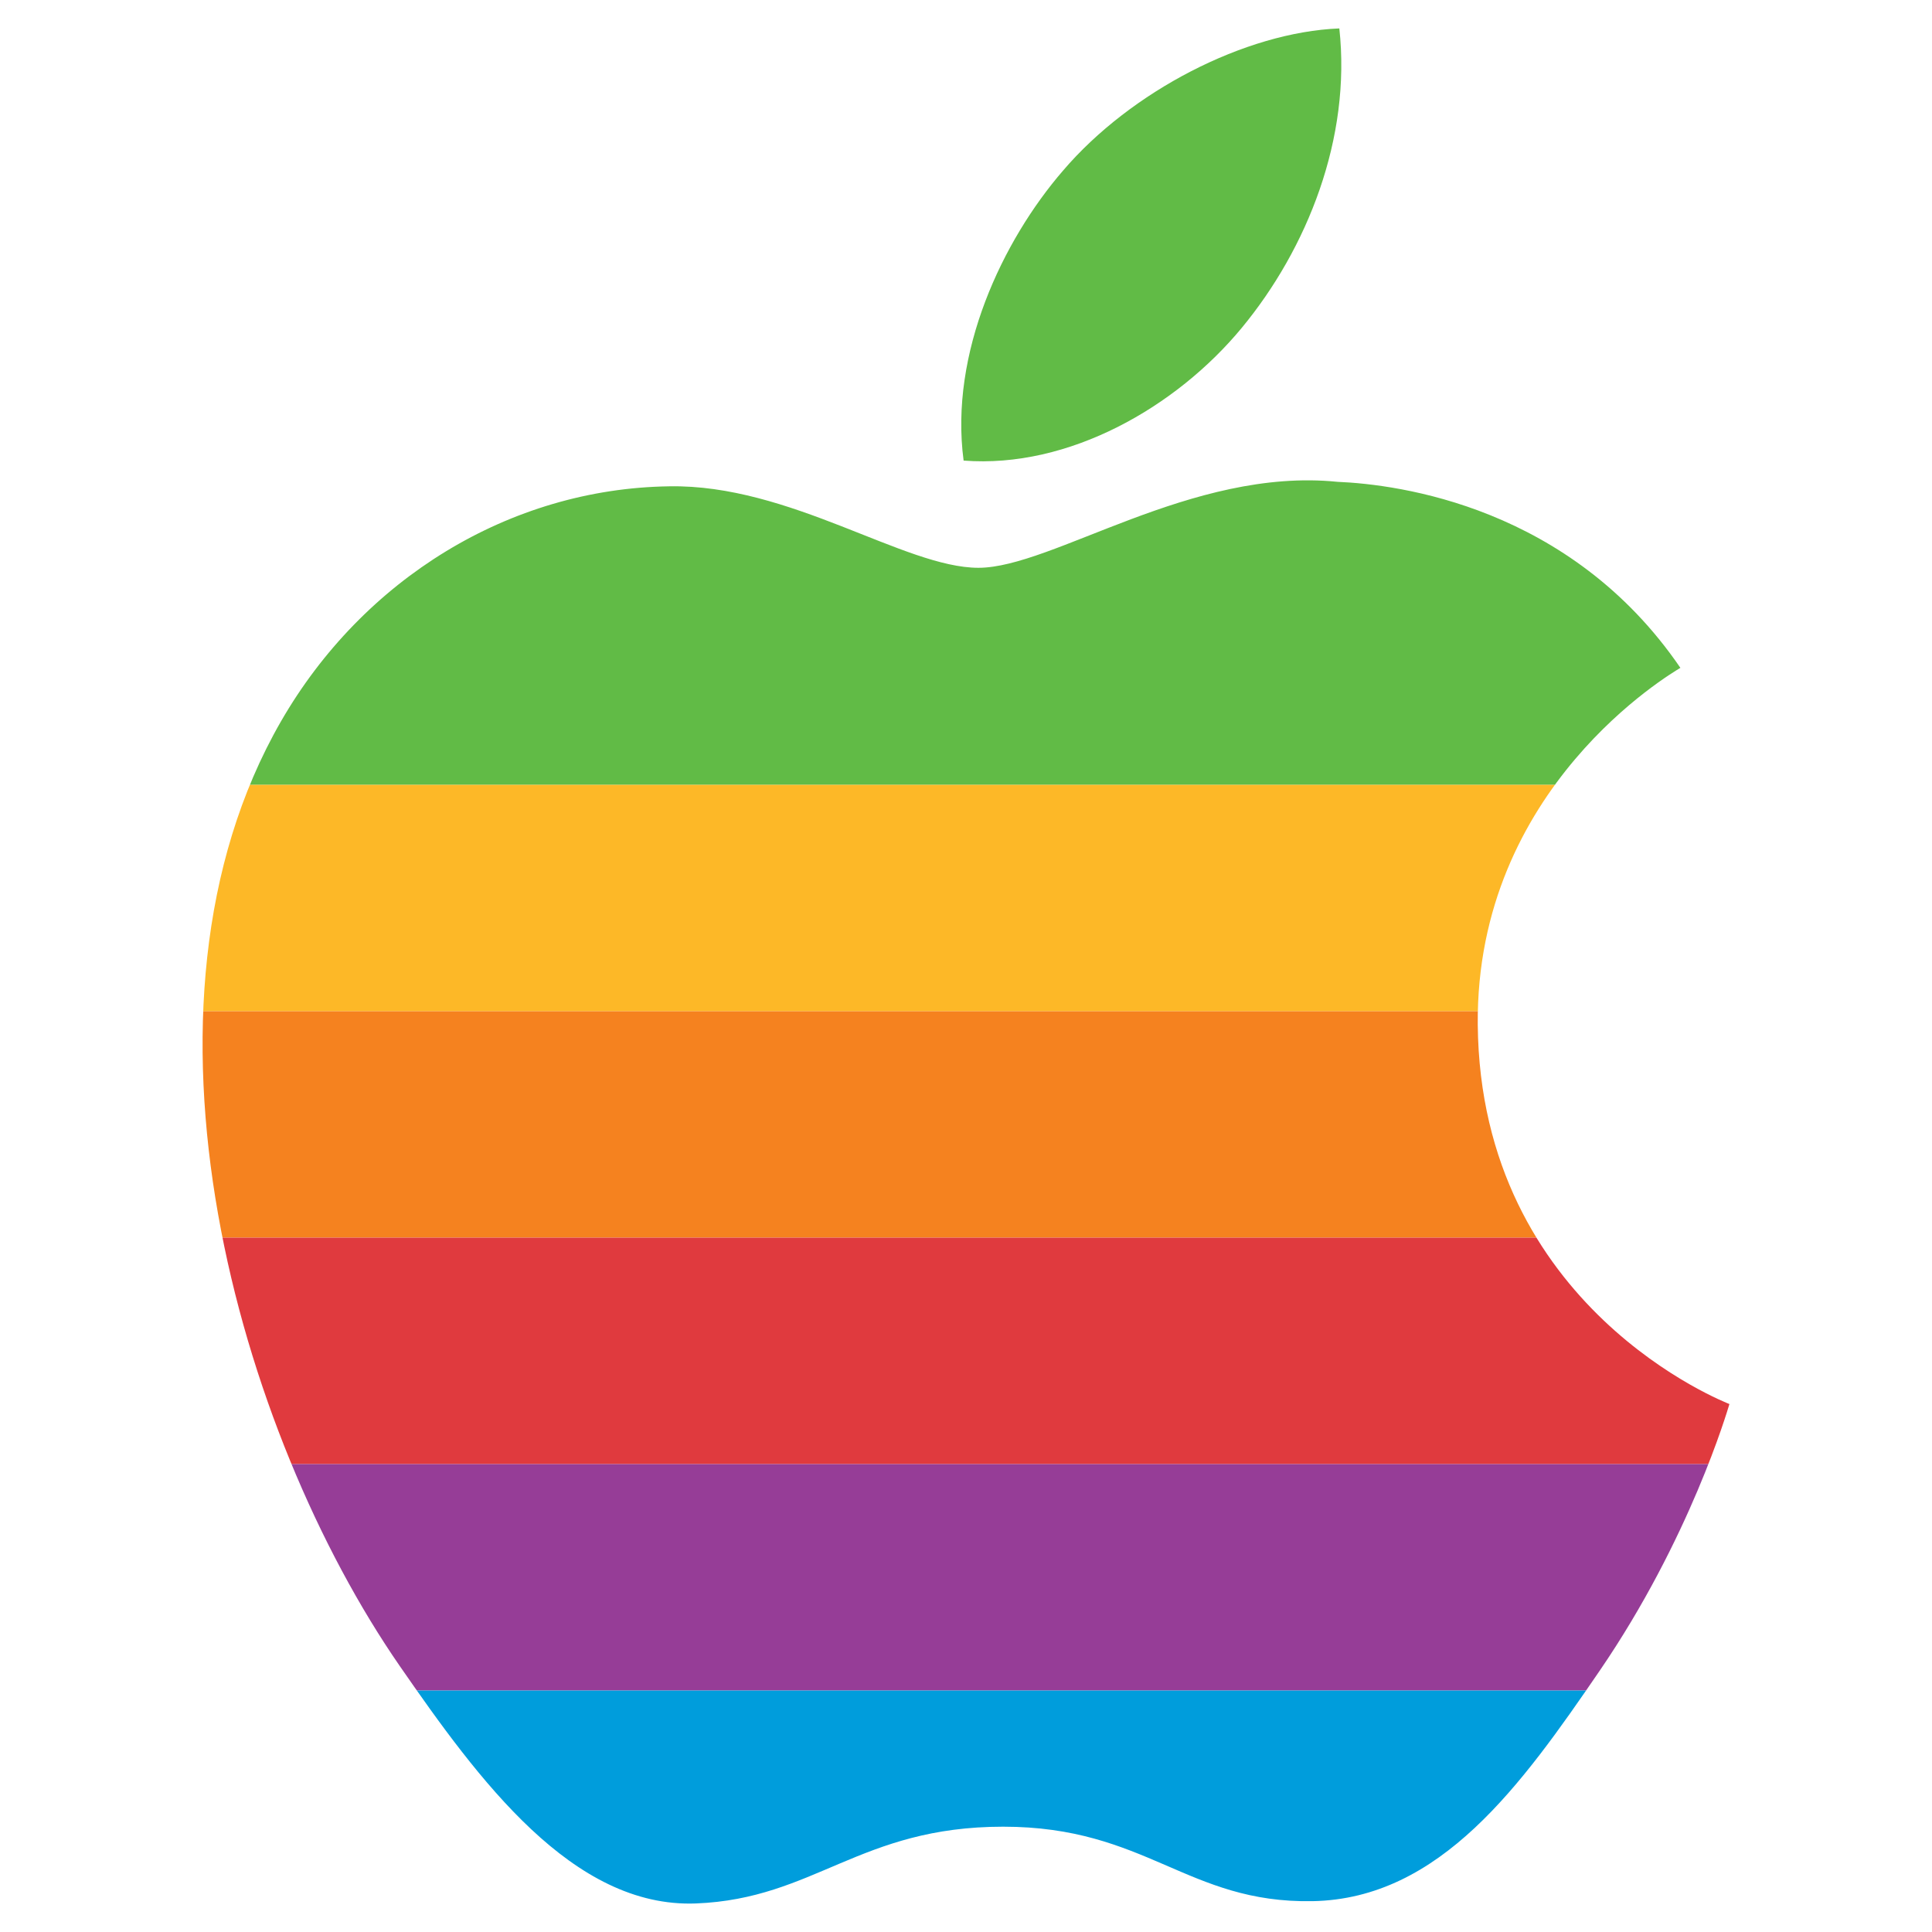
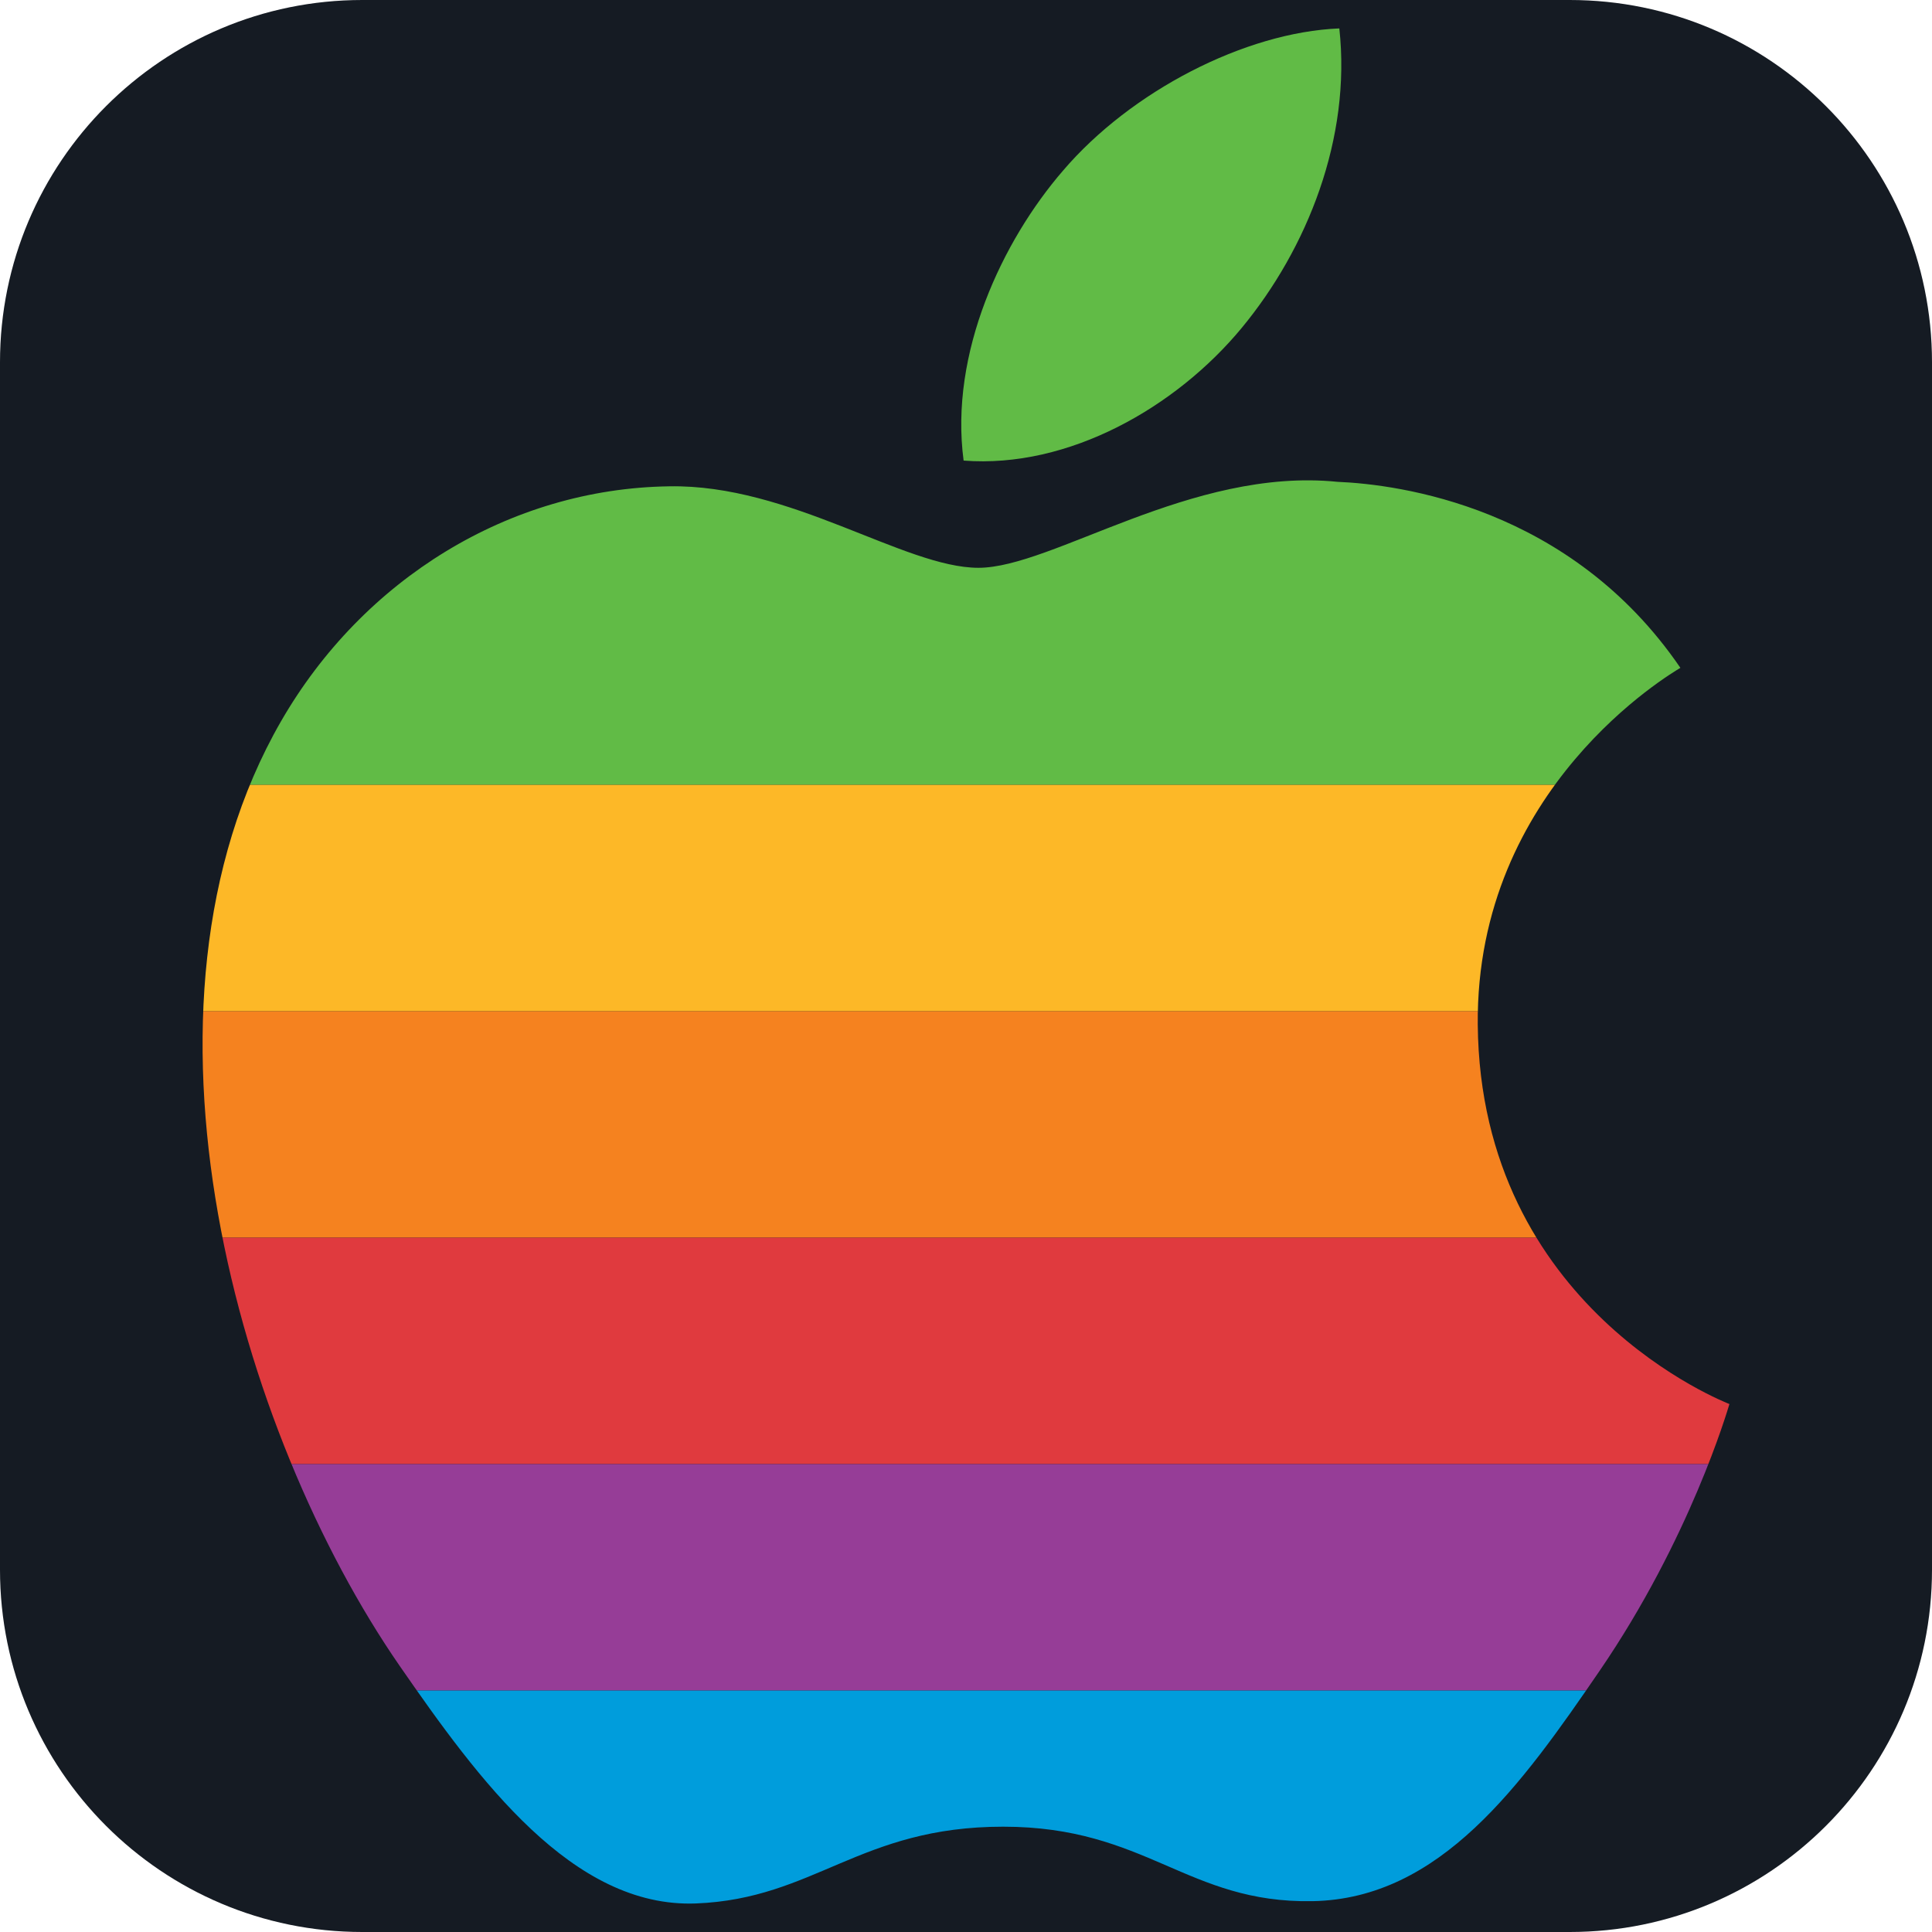
<svg xmlns="http://www.w3.org/2000/svg" viewBox="0 0 128 128">
  <defs>
    <clipPath id="apple">
      <path d="M97.905 67.885c.174 18.8 16.494 25.057 16.674 25.137-.138.44-2.607 8.916-8.597 17.669-5.178 7.568-10.553 15.108-19.018 15.266-8.318.152-10.993-4.934-20.504-4.934-9.508 0-12.479 4.776-20.354 5.086-8.172.31-14.395-8.185-19.616-15.724C15.822 94.961 7.669 66.8 18.616 47.791c5.438-9.44 15.158-15.417 25.707-15.571 8.024-.153 15.598 5.398 20.503 5.398 4.902 0 14.106-6.676 23.782-5.696 4.051.169 15.421 1.636 22.722 12.324-.587.365-13.566 7.921-13.425 23.639M82.272 21.719c4.338-5.251 7.258-12.563 6.462-19.836-6.254.251-13.816 4.167-18.301 9.416-4.02 4.647-7.54 12.087-6.591 19.216 6.971.54 14.091-3.542 18.43-8.796" />
    </clipPath>
  </defs>
+   <rect width="128" height="128" rx="24" fill="#151B23" />
  <g clip-path="url(#apple)">
    <rect x="0" y="0" width="128" height="52" fill="#61BB46" />
    <rect x="0" y="52" width="128" height="15" fill="#FDB827" />
    <rect x="0" y="67" width="128" height="15" fill="#F5821F" />
    <rect x="0" y="82" width="128" height="15" fill="#E03A3E" />
    <rect x="0" y="97" width="128" height="15" fill="#963D97" />
    <rect x="0" y="112" width="128" height="16" fill="#009DDC" />
  </g>
</svg>
